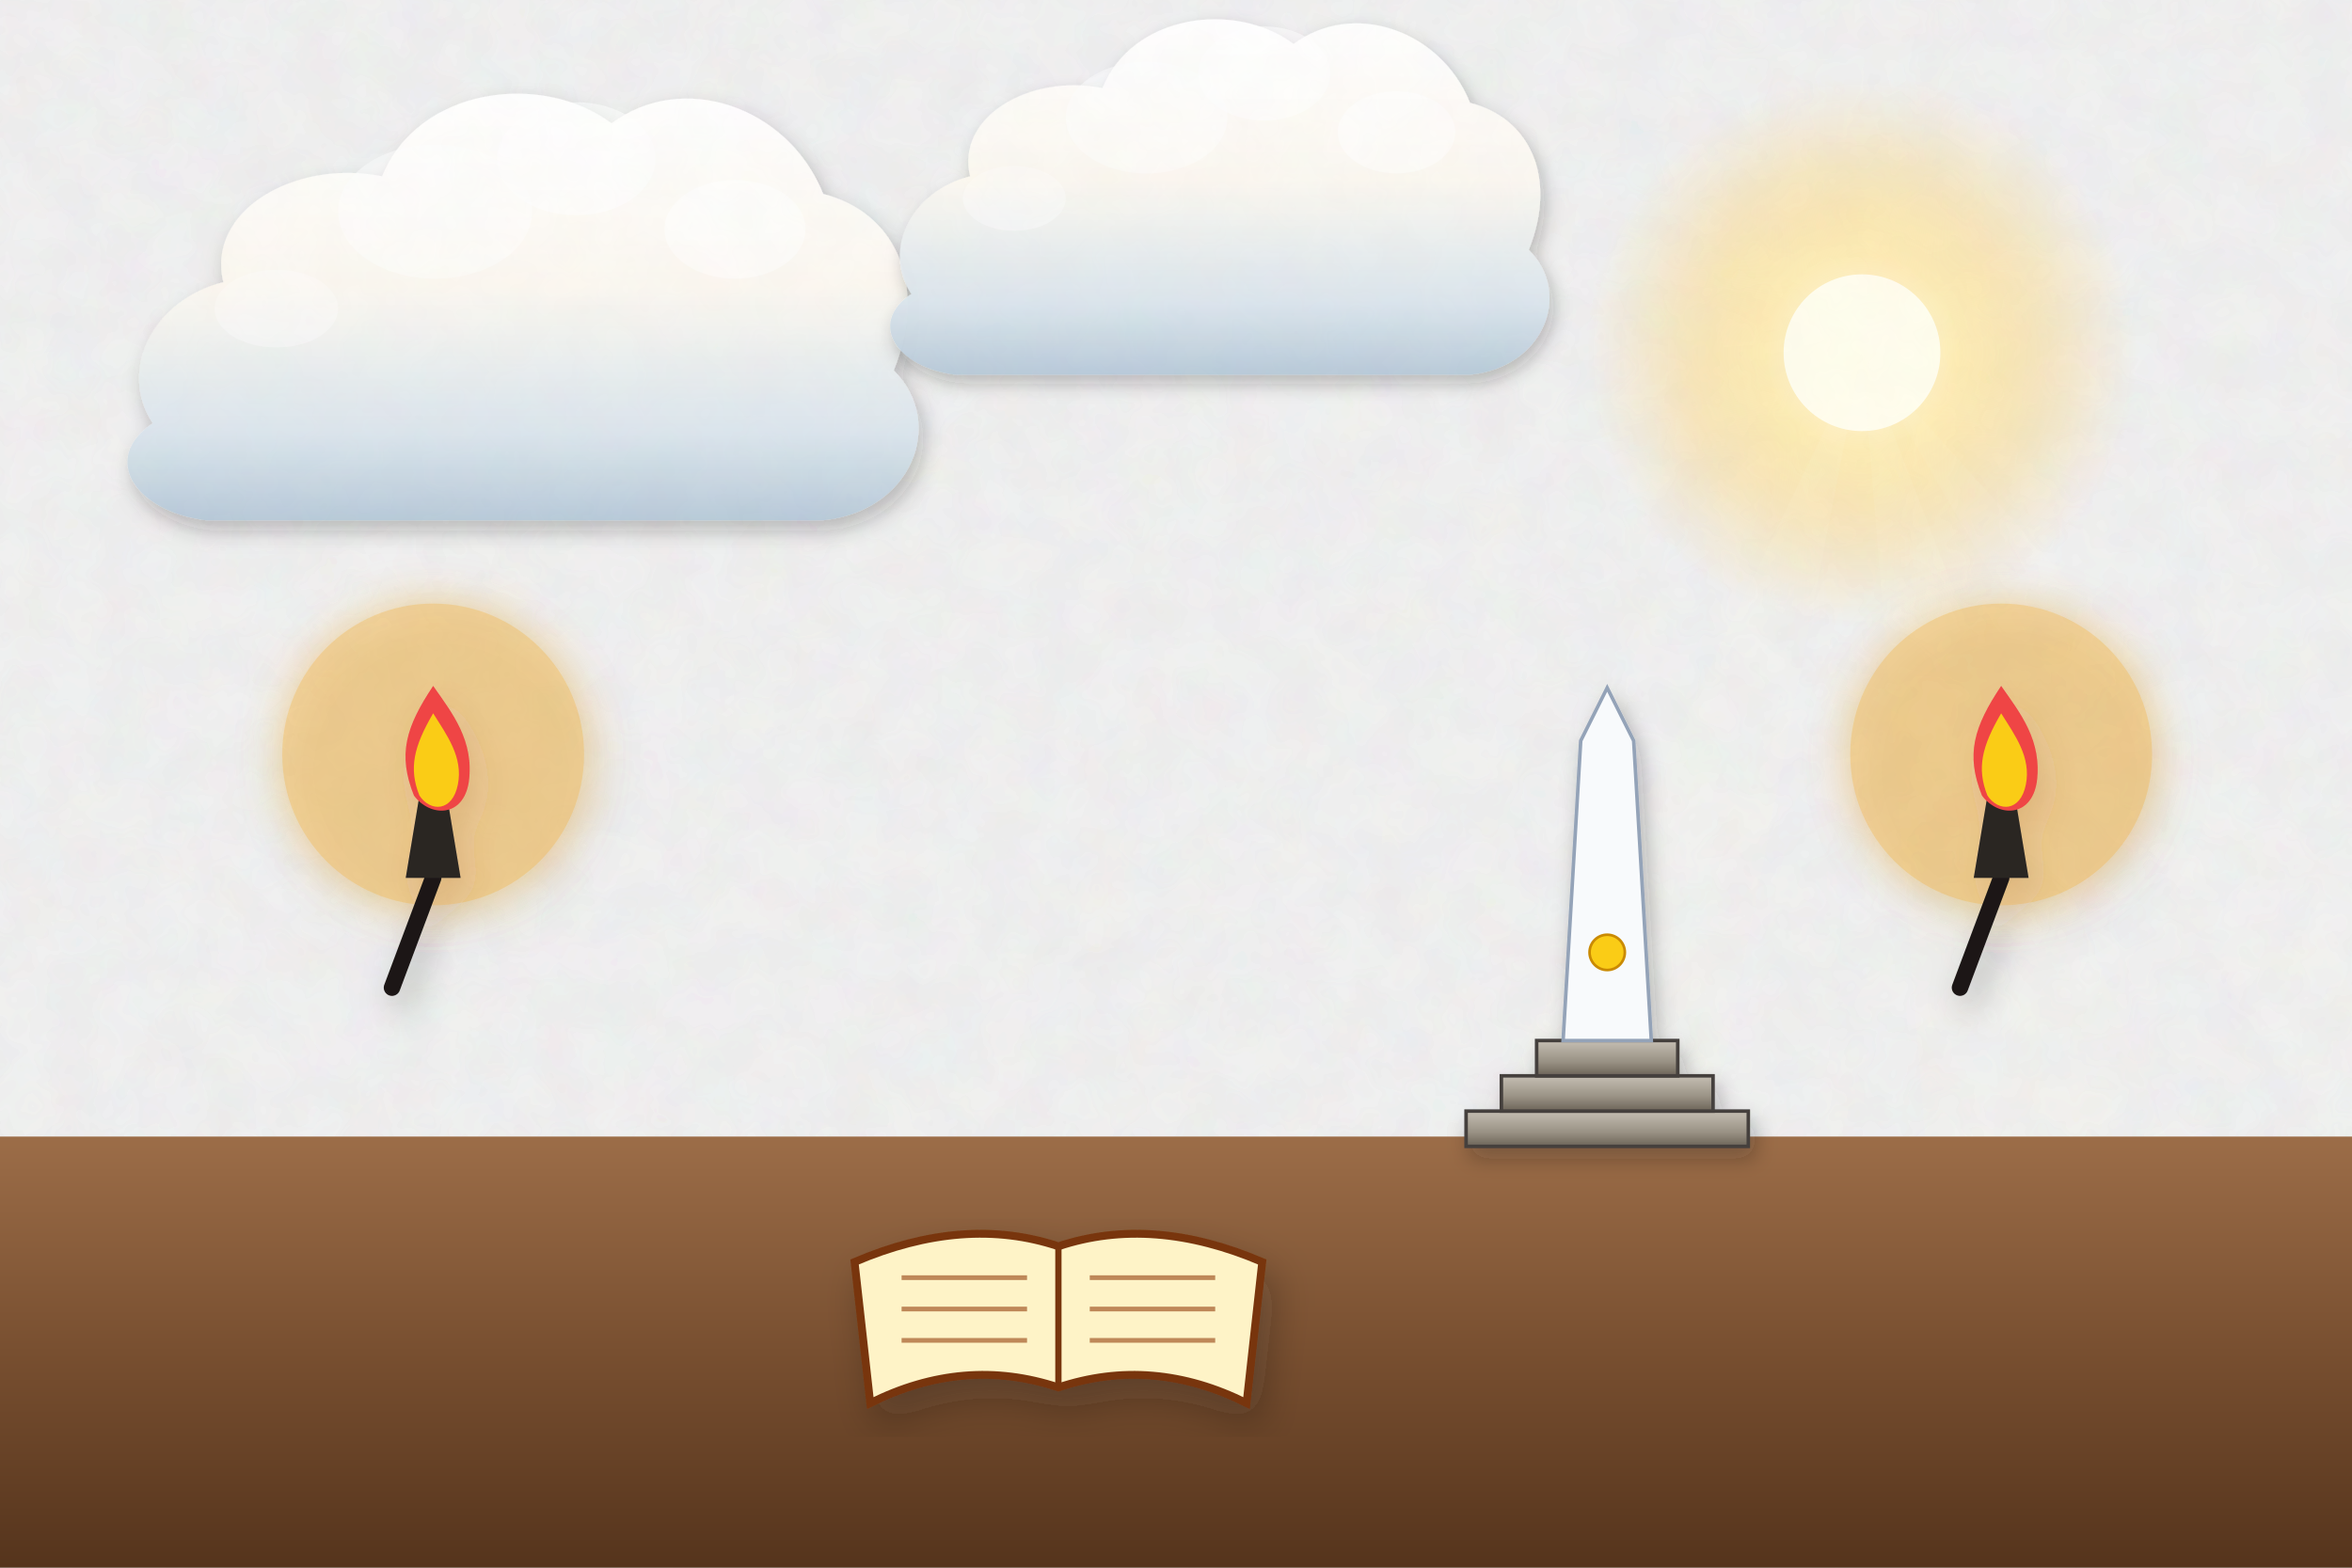
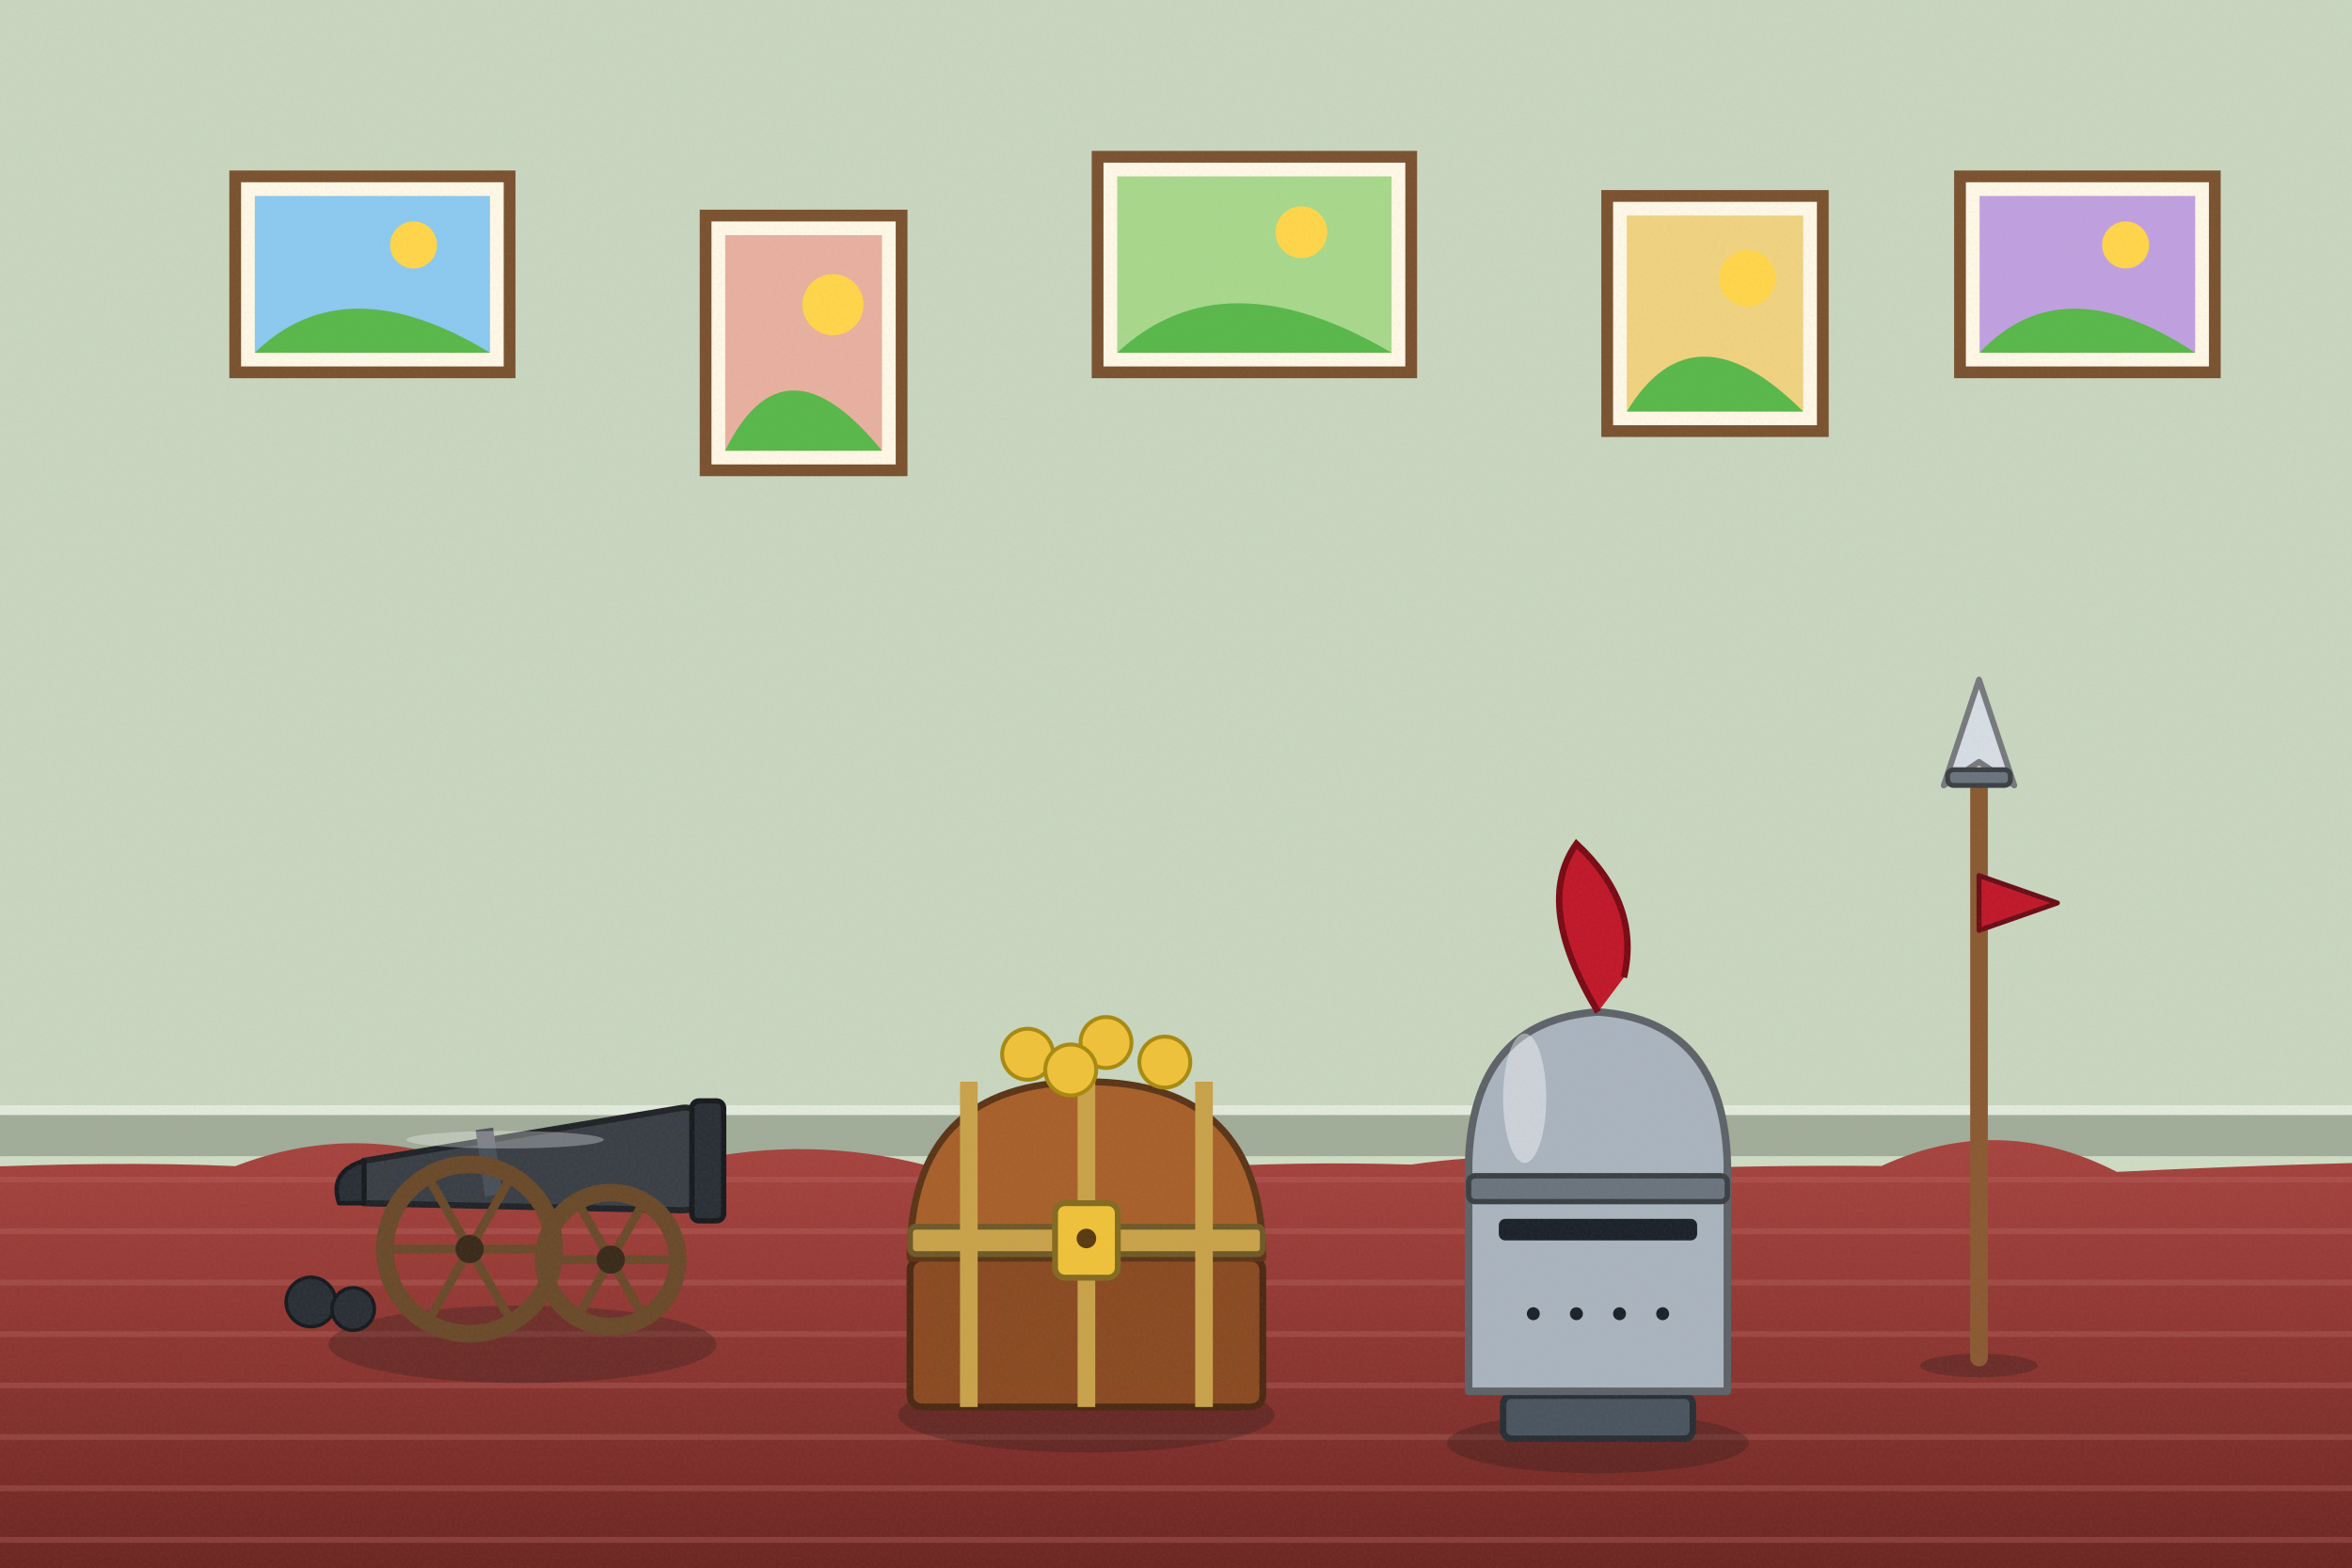
<svg xmlns="http://www.w3.org/2000/svg" viewBox="0 0 1200 800" width="1200" height="800">
  <defs>
-     <filter id="ghibliPaper" x="0%" y="0%" width="100%" height="100%">
-       <feTurbulence type="fractalNoise" baseFrequency="0.04" numOctaves="3" result="noise" seed="42" />
-       <feColorMatrix type="matrix" values="1 0 0 0 0  0 1 0 0 0  0 0 1 0 0  0 0 0 0.035 0" in="noise" result="coloredNoise" />
-       <feComposite operator="in" in2="SourceGraphic" />
-     </filter>
-     <filter id="softGlow" x="-20%" y="-20%" width="140%" height="140%">
-       <feGaussianBlur stdDeviation="8" result="blur" />
-       <feComposite in="SourceGraphic" in2="blur" operator="over" />
-     </filter>
-     <filter id="dropShadow" x="-20%" y="-20%" width="140%" height="140%">
-       <feDropShadow dx="3" dy="6" stdDeviation="6" flood-color="#141e28" flood-opacity="0.28" />
-     </filter>
-     <linearGradient id="skyDay" x1="0" y1="0" x2="0" y2="1">
-       <stop offset="0%" stop-color="#236ca7" />
-       <stop offset="35%" stop-color="#5fa3d6" />
-       <stop offset="70%" stop-color="#b8e1f2" />
-       <stop offset="100%" stop-color="#fdf3dc" />
-     </linearGradient>
-     <linearGradient id="skySunset" x1="0" y1="0" x2="0" y2="1">
-       <stop offset="0%" stop-color="#31396b" />
-       <stop offset="35%" stop-color="#73507b" />
-       <stop offset="65%" stop-color="#cb6b5c" />
-       <stop offset="85%" stop-color="#f29e5a" />
-       <stop offset="100%" stop-color="#fedaa2" />
-     </linearGradient>
-     <linearGradient id="skyDusk" x1="0" y1="0" x2="0" y2="1">
-       <stop offset="0%" stop-color="#121832" />
-       <stop offset="40%" stop-color="#262f56" />
-       <stop offset="70%" stop-color="#4e3d64" />
-       <stop offset="90%" stop-color="#915264" />
-       <stop offset="100%" stop-color="#d6846c" />
-     </linearGradient>
-     <linearGradient id="cloudBodyDay" x1="0" y1="0" x2="0" y2="1">
-       <stop offset="0%" stop-color="#ffffff" />
-       <stop offset="45%" stop-color="#fcf8f0" />
-       <stop offset="80%" stop-color="#d9e4ec" />
-       <stop offset="100%" stop-color="#b6c8d7" />
-     </linearGradient>
-     <linearGradient id="cloudBodySunset" x1="0" y1="0" x2="0" y2="1">
-       <stop offset="0%" stop-color="#fff5e6" />
-       <stop offset="40%" stop-color="#fbd0a5" />
-       <stop offset="75%" stop-color="#cf8ca0" />
-       <stop offset="100%" stop-color="#7e607c" />
-     </linearGradient>
-     <radialGradient id="sunGlowDay" cx="50%" cy="50%" r="50%">
-       <stop offset="0%" stop-color="#fffced" stop-opacity="1" />
-       <stop offset="35%" stop-color="#ffebaa" stop-opacity="0.85" />
-       <stop offset="70%" stop-color="#ffd573" stop-opacity="0.35" />
-       <stop offset="100%" stop-color="#ffd573" stop-opacity="0" />
-     </radialGradient>
-     <radialGradient id="sunGlowSunset" cx="50%" cy="50%" r="50%">
-       <stop offset="0%" stop-color="#fff8db" stop-opacity="1" />
-       <stop offset="30%" stop-color="#ffb753" stop-opacity="0.9" />
-       <stop offset="65%" stop-color="#f46e45" stop-opacity="0.4" />
-       <stop offset="100%" stop-color="#e04a43" stop-opacity="0" />
-     </radialGradient>
-     <linearGradient id="hillDistant" x1="0" y1="0" x2="0" y2="1">
-       <stop offset="0%" stop-color="#6e94a8" />
-       <stop offset="100%" stop-color="#93b9c7" />
-     </linearGradient>
-     <linearGradient id="hillMid" x1="0" y1="0" x2="0" y2="1">
-       <stop offset="0%" stop-color="#4a7c4f" />
-       <stop offset="50%" stop-color="#3c6a40" />
-       <stop offset="100%" stop-color="#2d5231" />
-     </linearGradient>
-     <linearGradient id="hillNear" x1="0" y1="0" x2="0" y2="1">
-       <stop offset="0%" stop-color="#699e4c" />
-       <stop offset="60%" stop-color="#4c7e33" />
-       <stop offset="100%" stop-color="#2f5720" />
-     </linearGradient>
-     <linearGradient id="woodTone" x1="0" y1="0" x2="0" y2="1">
-       <stop offset="0%" stop-color="#9c6d48" />
-       <stop offset="50%" stop-color="#784f30" />
-       <stop offset="100%" stop-color="#55341c" />
-     </linearGradient>
-     <linearGradient id="brassTone" x1="0" y1="0" x2="1" y2="1">
-       <stop offset="0%" stop-color="#ffe699" />
-       <stop offset="35%" stop-color="#d9a536" />
-       <stop offset="70%" stop-color="#996c14" />
-       <stop offset="100%" stop-color="#5e4007" />
+     <linearGradient id="woodTone" x1="0" y1="0" x2="1" y2="0">
+       <stop offset="0" stop-color="#a77649" />
+       <stop offset=".5" stop-color="#7d5231" />
+       <stop offset="1" stop-color="#5a381e" />
    </linearGradient>
    <linearGradient id="stoneTone" x1="0" y1="0" x2="0" y2="1">
-       <stop offset="0%" stop-color="#c5beb3" />
-       <stop offset="60%" stop-color="#999184" />
-       <stop offset="100%" stop-color="#6c6458" />
+       <stop offset="0" stop-color="#c5beb3" />
+       <stop offset="1" stop-color="#7c7468" />
    </linearGradient>
-     <linearGradient id="waterTone" x1="0" y1="0" x2="0" y2="1">
-       <stop offset="0%" stop-color="#47a5be" />
-       <stop offset="50%" stop-color="#2a7796" />
-       <stop offset="100%" stop-color="#144d6a" />
+     <filter id="softShadow" x="-20%" y="-20%" width="140%" height="140%">
+       <feDropShadow dx="2" dy="5" stdDeviation="4" flood-color="#1b1a14" flood-opacity=".25" />
+     </filter>
+     <filter id="grain" x="0" y="0" width="100%" height="100%">
+       <feTurbulence type="fractalNoise" baseFrequency=".7" numOctaves="2" seed="11" />
+       <feColorMatrix type="matrix" values="0 0 0 0 .34  0 0 0 0 .34  0 0 0 0 .32  0 0 0 .22 -.07" />
+     </filter>
+     <linearGradient id="gndG" x1="0" y1="0" x2="0" y2="1">
+       <stop offset="0" stop-color="#a8443f" />
+       <stop offset=".5" stop-color="#8a3430" />
+       <stop offset="1" stop-color="#66231f" />
    </linearGradient>
  </defs>
-   <rect width="1200" height="800" fill="url(#skyDusk)" filter="url(#ghibliPaper)" />
+   <rect width="1200" height="800" fill="#cfdcc4" />
+   <rect x="0" y="0" width="1200" height="590" fill="#becab4" opacity=".35" />
+   <rect x="0" y="568" width="1200" height="22" fill="#a1ac99" />
+   <rect x="0" y="564" width="1200" height="5" fill="#e2eadc" />
  <g>
-     <circle cx="950" cy="180" r="140" fill="url(#sunGlowDay)" />
-     <circle cx="950" cy="180" r="40" fill="#fffded" />
-     <polygon points="950,180 650,800 830,800" fill="#fffbe6" opacity="0.08" />
-     <polygon points="950,180 1000,800 1190,800" fill="#fffbe6" opacity="0.08" />
-     <polygon points="950,180 1310,800 1510,800" fill="#fffbe6" opacity="0.06" />
+     <rect x="120" y="90" width="140" height="100" fill="#fff8e6" stroke="#7a5230" stroke-width="6" />
+     <rect x="130" y="100" width="120" height="80" fill="#8cc9f0" />
+     <circle cx="211" cy="125" r="12" fill="#ffd54a" />
+     <path d="M130,180 Q176,135 250,180 Z" fill="#59b84a" />
+     <rect x="360" y="110" width="100" height="130" fill="#fff8e6" stroke="#7a5230" stroke-width="6" />
+     <rect x="370" y="120" width="80" height="110" fill="#e8b0a0" />
+     <circle cx="425" cy="155.5" r="15.6" fill="#ffd54a" />
+     <path d="M370,230 Q400,168.5 450,230 Z" fill="#59b84a" />
+     <rect x="560" y="80" width="160" height="110" fill="#fff8e6" stroke="#7a5230" stroke-width="6" />
+     <rect x="570" y="90" width="140" height="90" fill="#a8d88c" />
+     <circle cx="664" cy="118.5" r="13.2" fill="#ffd54a" />
+     <path d="M570,180 Q624,129.5 710,180 Z" fill="#59b84a" />
+     <rect x="820" y="100" width="110" height="120" fill="#fff8e6" stroke="#7a5230" stroke-width="6" />
+     <rect x="830" y="110" width="90" height="100" fill="#f0d27f" />
+     <circle cx="891.5" cy="142" r="14.4" fill="#ffd54a" />
+     <path d="M830,210 Q864,154 920,210 Z" fill="#59b84a" />
+     <rect x="1000" y="90" width="130" height="100" fill="#fff8e6" stroke="#7a5230" stroke-width="6" />
+     <rect x="1010" y="100" width="110" height="80" fill="#c0a0e0" />
+     <circle cx="1084.5" cy="125" r="12" fill="#ffd54a" />
+     <path d="M1010,180 Q1052,135 1120,180 Z" fill="#59b84a" />
  </g>
-   <g transform="translate(240, 180) scale(0.9)" opacity="0.95">
-     <path d="M-180,40        C-200,10 -180,-30 -140,-40        C-150,-80 -100,-110 -50,-100        C-30,-150 40,-160 80,-130        C120,-160 180,-140 200,-90        C240,-80 260,-40 240,10        C270,40 250,90 200,95        L-150,95        C-190,90 -210,60 -180,40 Z" fill="url(#cloudBodyDay)" filter="url(#dropShadow)" />
-     <ellipse cx="60" cy="-110" rx="45" ry="32" fill="#ffffff" opacity="0.55" />
-     <ellipse cx="-20" cy="-80" rx="55" ry="38" fill="#ffffff" opacity="0.45" />
-     <ellipse cx="150" cy="-70" rx="40" ry="28" fill="#ffffff" opacity="0.5" />
-     <ellipse cx="-110" cy="-25" rx="35" ry="22" fill="#ffffff" opacity="0.35" />
+   <g>
+     <path d="M-20,596 Q60,592.4 120,595.1 Q180,572.1 240,594.3 Q300,566.9 360,591 Q420,579.5 480,596.7 Q540,580.1 600,596.4 Q660,592.4 720,594.3 Q780,585.4 840,596.7 Q900,594.5 960,595 Q1020,567.2 1080,598 Q1140,595.1 1200,593.5 Q1260,585.8 1320,592.7 L1240,820 L-20,820 Z" fill="url(#gndG)" />
+     <line x1="-10" y1="602" x2="1210" y2="602" stroke="#b86662" stroke-width="3" opacity=".35" />
+     <line x1="-10" y1="628.3" x2="1210" y2="628.3" stroke="#b86662" stroke-width="3" opacity=".35" />
+     <line x1="-10" y1="654.5" x2="1210" y2="654.5" stroke="#b86662" stroke-width="3" opacity=".35" />
+     <line x1="-10" y1="680.8" x2="1210" y2="680.8" stroke="#b86662" stroke-width="3" opacity=".35" />
+     <line x1="-10" y1="707" x2="1210" y2="707" stroke="#b86662" stroke-width="3" opacity=".35" />
+     <line x1="-10" y1="733.3" x2="1210" y2="733.3" stroke="#b86662" stroke-width="3" opacity=".35" />
+     <line x1="-10" y1="759.5" x2="1210" y2="759.5" stroke="#b86662" stroke-width="3" opacity=".35" />
+     <line x1="-10" y1="785.8" x2="1210" y2="785.8" stroke="#b86662" stroke-width="3" opacity=".35" />
  </g>
-   <g transform="translate(600, 120) scale(0.75)" opacity="0.95">
-     <path d="M-180,40        C-200,10 -180,-30 -140,-40        C-150,-80 -100,-110 -50,-100        C-30,-150 40,-160 80,-130        C120,-160 180,-140 200,-90        C240,-80 260,-40 240,10        C270,40 250,90 200,95        L-150,95        C-190,90 -210,60 -180,40 Z" fill="url(#cloudBodyDay)" filter="url(#dropShadow)" />
-     <ellipse cx="60" cy="-110" rx="45" ry="32" fill="#ffffff" opacity="0.55" />
-     <ellipse cx="-20" cy="-80" rx="55" ry="38" fill="#ffffff" opacity="0.45" />
-     <ellipse cx="150" cy="-70" rx="40" ry="28" fill="#ffffff" opacity="0.5" />
-     <ellipse cx="-110" cy="-25" rx="35" ry="22" fill="#ffffff" opacity="0.35" />
+   <g transform="translate(266.6,682.4) scale(0.9)">
+     <ellipse cx="0" cy="4" rx="110" ry="22" fill="#1b1a14" opacity="0.28" />
+     <path d="M-90,-100 L90,-130 Q104,-132 104,-110 L104,-84 Q104,-72 90,-72 L-90,-76 Z" fill="#3a3f46" stroke="#202327" stroke-width="3.5" stroke-linejoin="round" stroke-linecap="round" />
+     <rect x="96" y="-134" width="18" height="68" rx="4" fill="#2a2f36" stroke="#171a1e" stroke-width="3" />
+     <rect x="-10" y="-120" width="10" height="38" fill="#4a5058" transform="rotate(-8)" />
+     <g transform="translate(-30,-50)">
+       <circle r="48" fill="none" stroke="#6a4a2a" stroke-width="10" />
+       <line x1="0" y1="0" x2="48" y2="0" stroke="#6a4a2a" stroke-width="5" />
+       <line x1="0" y1="0" x2="24.008" y2="41.564" stroke="#6a4a2a" stroke-width="5" />
+       <line x1="0" y1="0" x2="-23.984" y2="41.579" stroke="#6a4a2a" stroke-width="5" />
+       <line x1="0" y1="0" x2="-48" y2="0.028" stroke="#6a4a2a" stroke-width="5" />
+       <line x1="0" y1="0" x2="-24.033" y2="-41.55" stroke="#6a4a2a" stroke-width="5" />
+       <line x1="0" y1="0" x2="23.959" y2="-41.593" stroke="#6a4a2a" stroke-width="5" />
+       <circle r="8" fill="#3a2a1a" />
+     </g>
+     <g transform="translate(50,-44)">
+       <circle r="38" fill="none" stroke="#6a4a2a" stroke-width="10" />
+       <line x1="0" y1="0" x2="38" y2="0" stroke="#6a4a2a" stroke-width="5" />
+       <line x1="0" y1="0" x2="19.007" y2="32.905" stroke="#6a4a2a" stroke-width="5" />
+       <line x1="0" y1="0" x2="-18.987" y2="32.916" stroke="#6a4a2a" stroke-width="5" />
+       <line x1="0" y1="0" x2="-38" y2="0.023" stroke="#6a4a2a" stroke-width="5" />
+       <line x1="0" y1="0" x2="-19.026" y2="-32.894" stroke="#6a4a2a" stroke-width="5" />
+       <line x1="0" y1="0" x2="18.967" y2="-32.928" stroke="#6a4a2a" stroke-width="5" />
+       <circle r="8" fill="#3a2a1a" />
+     </g>
+     <path d="M-90,-100 Q-110,-94 -104,-76 L-90,-76 Z" fill="#2a2f36" stroke="#171a1e" stroke-width="2.5" stroke-linejoin="round" stroke-linecap="round" />
+     <ellipse cx="-10" cy="-112" rx="56" ry="5" fill="#ffffff" opacity="0.3" />
+     <g transform="translate(-120,-20)">
+       <ellipse cx="0" cy="0" rx="14" ry="14" fill="#2a2f36" stroke="#171a1e" stroke-width="2" />
+       <ellipse cx="24" cy="4" rx="12" ry="12" fill="#2a2f36" stroke="#171a1e" stroke-width="2" />
+     </g>
  </g>
-   <rect width="1200" height="800" fill="#292524" filter="url(#ghibliPaper)" />
-   <rect x="0" y="580" width="1200" height="220" fill="url(#woodTone)" />
-   <g transform="translate(200, 420) scale(1.4)" filter="url(#dropShadow)">
-     <circle cx="15" cy="-25" r="55" fill="#f59e0b" opacity="0.35" filter="url(#softGlow)" />
-     <line x1="0" y1="60" x2="15" y2="20" stroke="#1c1917" stroke-width="6" stroke-linecap="round" />
-     <polygon points="5,20 25,20 20,-10 10,-10" fill="#292524" />
-     <path d="M15,-50 C5,-35 2,-25 8,-10 C14,-2 26,-2 28,-15 C30,-30 22,-40 15,-50 Z" fill="#ef4444" />
-     <path d="M15,-40 C8,-28 6,-20 10,-10 C14,-4 22,-4 24,-14 C26,-24 20,-32 15,-40 Z" fill="#facc15" />
+   <g transform="translate(1009.7,696.8) scale(1)">
+     <ellipse cx="0" cy="0" rx="30" ry="6" fill="#1b1a14" opacity="0.28" />
+     <line x1="0" y1="-4" x2="0" y2="-300" stroke="#8a5a32" stroke-width="9" stroke-linecap="round" />
+     <path d="M-18,-296 L0,-350 L18,-296 L0,-308 Z" fill="#d6dde4" stroke="#767a7d" stroke-width="3" stroke-linejoin="round" stroke-linecap="round" />
+     <rect x="-16" y="-304" width="32" height="8" rx="3" fill="#6b747d" stroke="#3b4045" stroke-width="2.5" />
+     <path d="M0,-250 L40,-236 L0,-222 Z" fill="#c0182a" stroke="#6a0d17" stroke-width="2.5" stroke-linejoin="round" stroke-linecap="round" />
  </g>
-   <g transform="translate(1000, 420) scale(1.4)" filter="url(#dropShadow)">
-     <circle cx="15" cy="-25" r="55" fill="#f59e0b" opacity="0.35" filter="url(#softGlow)" />
-     <line x1="0" y1="60" x2="15" y2="20" stroke="#1c1917" stroke-width="6" stroke-linecap="round" />
-     <polygon points="5,20 25,20 20,-10 10,-10" fill="#292524" />
-     <path d="M15,-50 C5,-35 2,-25 8,-10 C14,-2 26,-2 28,-15 C30,-30 22,-40 15,-50 Z" fill="#ef4444" />
-     <path d="M15,-40 C8,-28 6,-20 10,-10 C14,-4 22,-4 24,-14 C26,-24 20,-32 15,-40 Z" fill="#facc15" />
+   <g transform="translate(554.3,722) scale(1)">
+     <ellipse cx="0" cy="0" rx="96" ry="19.2" fill="#1b1a14" opacity="0.28" />
+     <rect x="-90" y="-80" width="180" height="76" rx="6" fill="#8a4a22" stroke="#4c2913" stroke-width="3.5" />
+     <path d="M-90,-80 Q-90,-170 0,-170 Q90,-170 90,-80 Z" fill="#a8602a" stroke="#5c3517" stroke-width="3.5" stroke-linejoin="round" stroke-linecap="round" />
+     <rect x="-90" y="-96" width="180" height="14" rx="3" fill="#c9a24a" stroke="#6f5929" stroke-width="3" />
+     <line x1="-60" y1="-170" x2="-60" y2="-4" stroke="#c9a24a" stroke-width="9" />
+     <line x1="0" y1="-170" x2="0" y2="-4" stroke="#c9a24a" stroke-width="9" />
+     <line x1="60" y1="-170" x2="60" y2="-4" stroke="#c9a24a" stroke-width="9" />
+     <rect x="-16" y="-108" width="32" height="38" rx="5" fill="#f0c23a" stroke="#846b20" stroke-width="3" />
+     <circle cx="0" cy="-90" r="5" fill="#5a3a10" />
+     <circle cx="-30" cy="-184" r="13" fill="#f0c23a" stroke="#a88a10" stroke-width="2" />
+     <circle cx="10" cy="-190" r="13" fill="#f0c23a" stroke="#a88a10" stroke-width="2" />
+     <circle cx="40" cy="-180" r="13" fill="#f0c23a" stroke="#a88a10" stroke-width="2" />
+     <circle cx="-8" cy="-176" r="13" fill="#f0c23a" stroke="#a88a10" stroke-width="2" />
  </g>
-   <g transform="translate(820, 540) scale(0.9)" filter="url(#dropShadow)">
-     <rect x="-80" y="30" width="160" height="20" fill="url(#stoneTone)" stroke="#44403c" stroke-width="2" />
-     <rect x="-60" y="10" width="120" height="20" fill="url(#stoneTone)" stroke="#44403c" stroke-width="2" />
-     <rect x="-40" y="-10" width="80" height="20" fill="url(#stoneTone)" stroke="#44403c" stroke-width="2" />
-     <polygon points="-25,-10 -15,-180 0,-210 15,-180 25,-10" fill="#f8fafc" stroke="#94a3b8" stroke-width="2" />
-     <circle cx="0" cy="-60" r="10" fill="#facc15" stroke="#ca8a04" stroke-width="1.5" />
+   <g transform="translate(815.3,736.4) scale(1.1)">
+     <ellipse cx="0" cy="0" rx="70" ry="14" fill="#1b1a14" opacity="0.28" />
+     <rect x="-44" y="-22" width="88" height="20" rx="4" fill="#4a5560" stroke="#292f35" stroke-width="3" />
+     <path d="M-60,-24 L-60,-130 Q-58,-196 0,-200 Q58,-196 60,-130 L60,-24 Z" fill="#aab4be" stroke="#5e6369" stroke-width="3.5" stroke-linejoin="round" stroke-linecap="round" />
+     <rect x="-60" y="-124" width="120" height="12" rx="3" fill="#6b747d" stroke="#3b4045" stroke-width="2.5" />
+     <rect x="-46" y="-104" width="92" height="10" rx="3" fill="#1c222a" stroke="#0f1317" stroke-width="0" />
+     <circle cx="-30" cy="-60" r="3" fill="#1c222a" />
+     <circle cx="-10" cy="-60" r="3" fill="#1c222a" />
+     <circle cx="10" cy="-60" r="3" fill="#1c222a" />
+     <circle cx="30" cy="-60" r="3" fill="#1c222a" />
+     <path d="M0,-200 Q-30,-250 -10,-278 Q20,-250 12,-216" fill="#c0182a" stroke="#7a0a14" stroke-width="3" />
+     <ellipse cx="-34" cy="-160" rx="10" ry="30" fill="#ffffff" opacity="0.4" />
  </g>
-   <g transform="translate(540, 660) scale(1.6)" filter="url(#dropShadow)">
-     <path d="M-65,-10 Q-30,-25 0,-15 Q30,-25 65,-10 L60,35 Q30,20 0,30 Q-30,20 -60,35 Z" fill="#fef3c7" stroke="#78350f" stroke-width="2.5" />
-     <line x1="0" y1="-15" x2="0" y2="30" stroke="#78350f" stroke-width="2" />
-     <line x1="-50" y1="-5" x2="-10" y2="-5" stroke="#92400e" stroke-width="1.5" opacity="0.6" />
-     <line x1="10" y1="-5" x2="50" y2="-5" stroke="#92400e" stroke-width="1.5" opacity="0.6" />
-     <line x1="-50" y1="5" x2="-10" y2="5" stroke="#92400e" stroke-width="1.5" opacity="0.6" />
-     <line x1="10" y1="5" x2="50" y2="5" stroke="#92400e" stroke-width="1.5" opacity="0.6" />
-     <line x1="-50" y1="15" x2="-10" y2="15" stroke="#92400e" stroke-width="1.5" opacity="0.6" />
-     <line x1="10" y1="15" x2="50" y2="15" stroke="#92400e" stroke-width="1.5" opacity="0.6" />
-   </g>
+   <rect x="-1" y="0" width="1202" height="800" filter="url(#grain)" opacity=".55" />
</svg>
